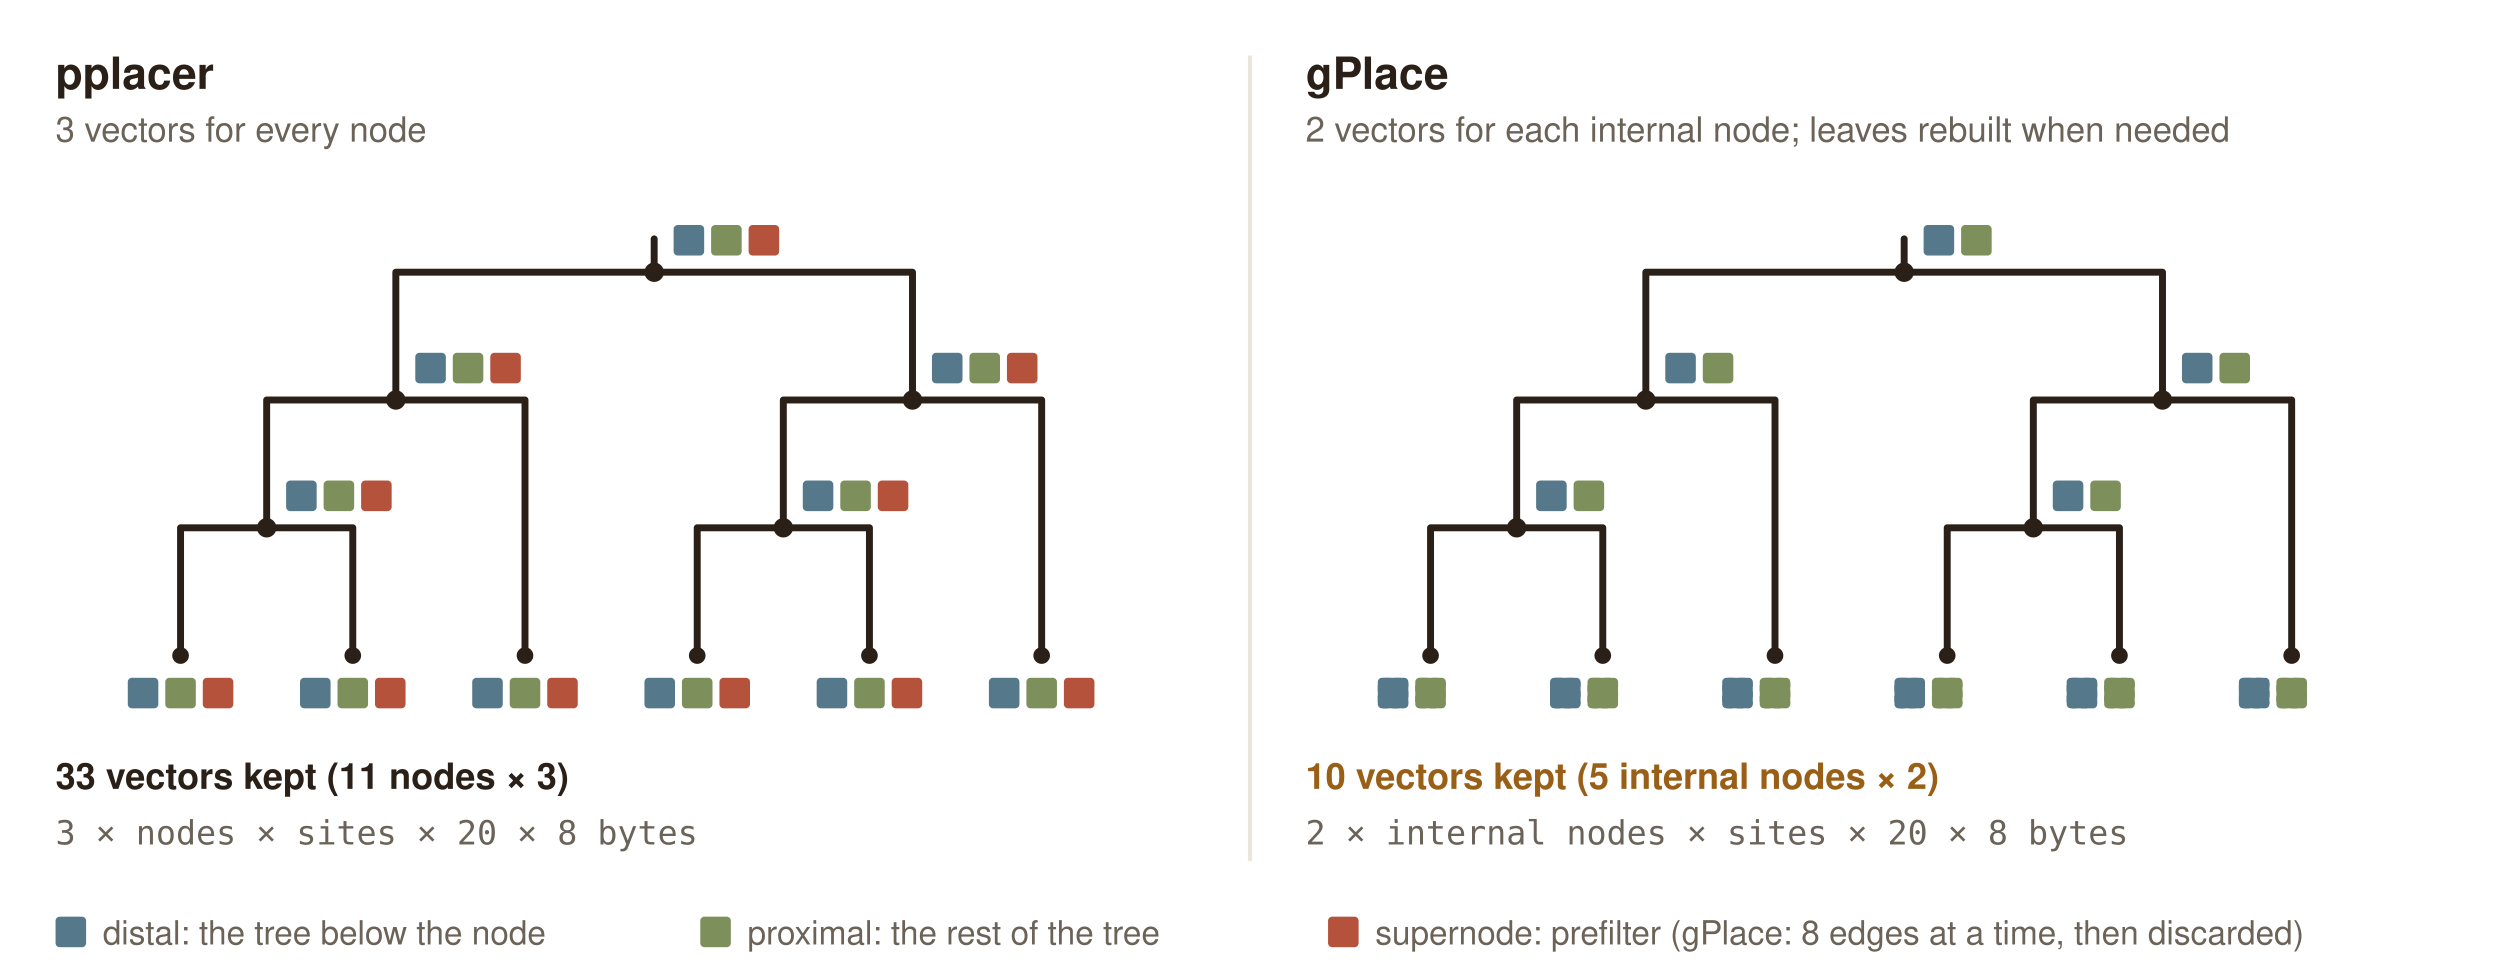
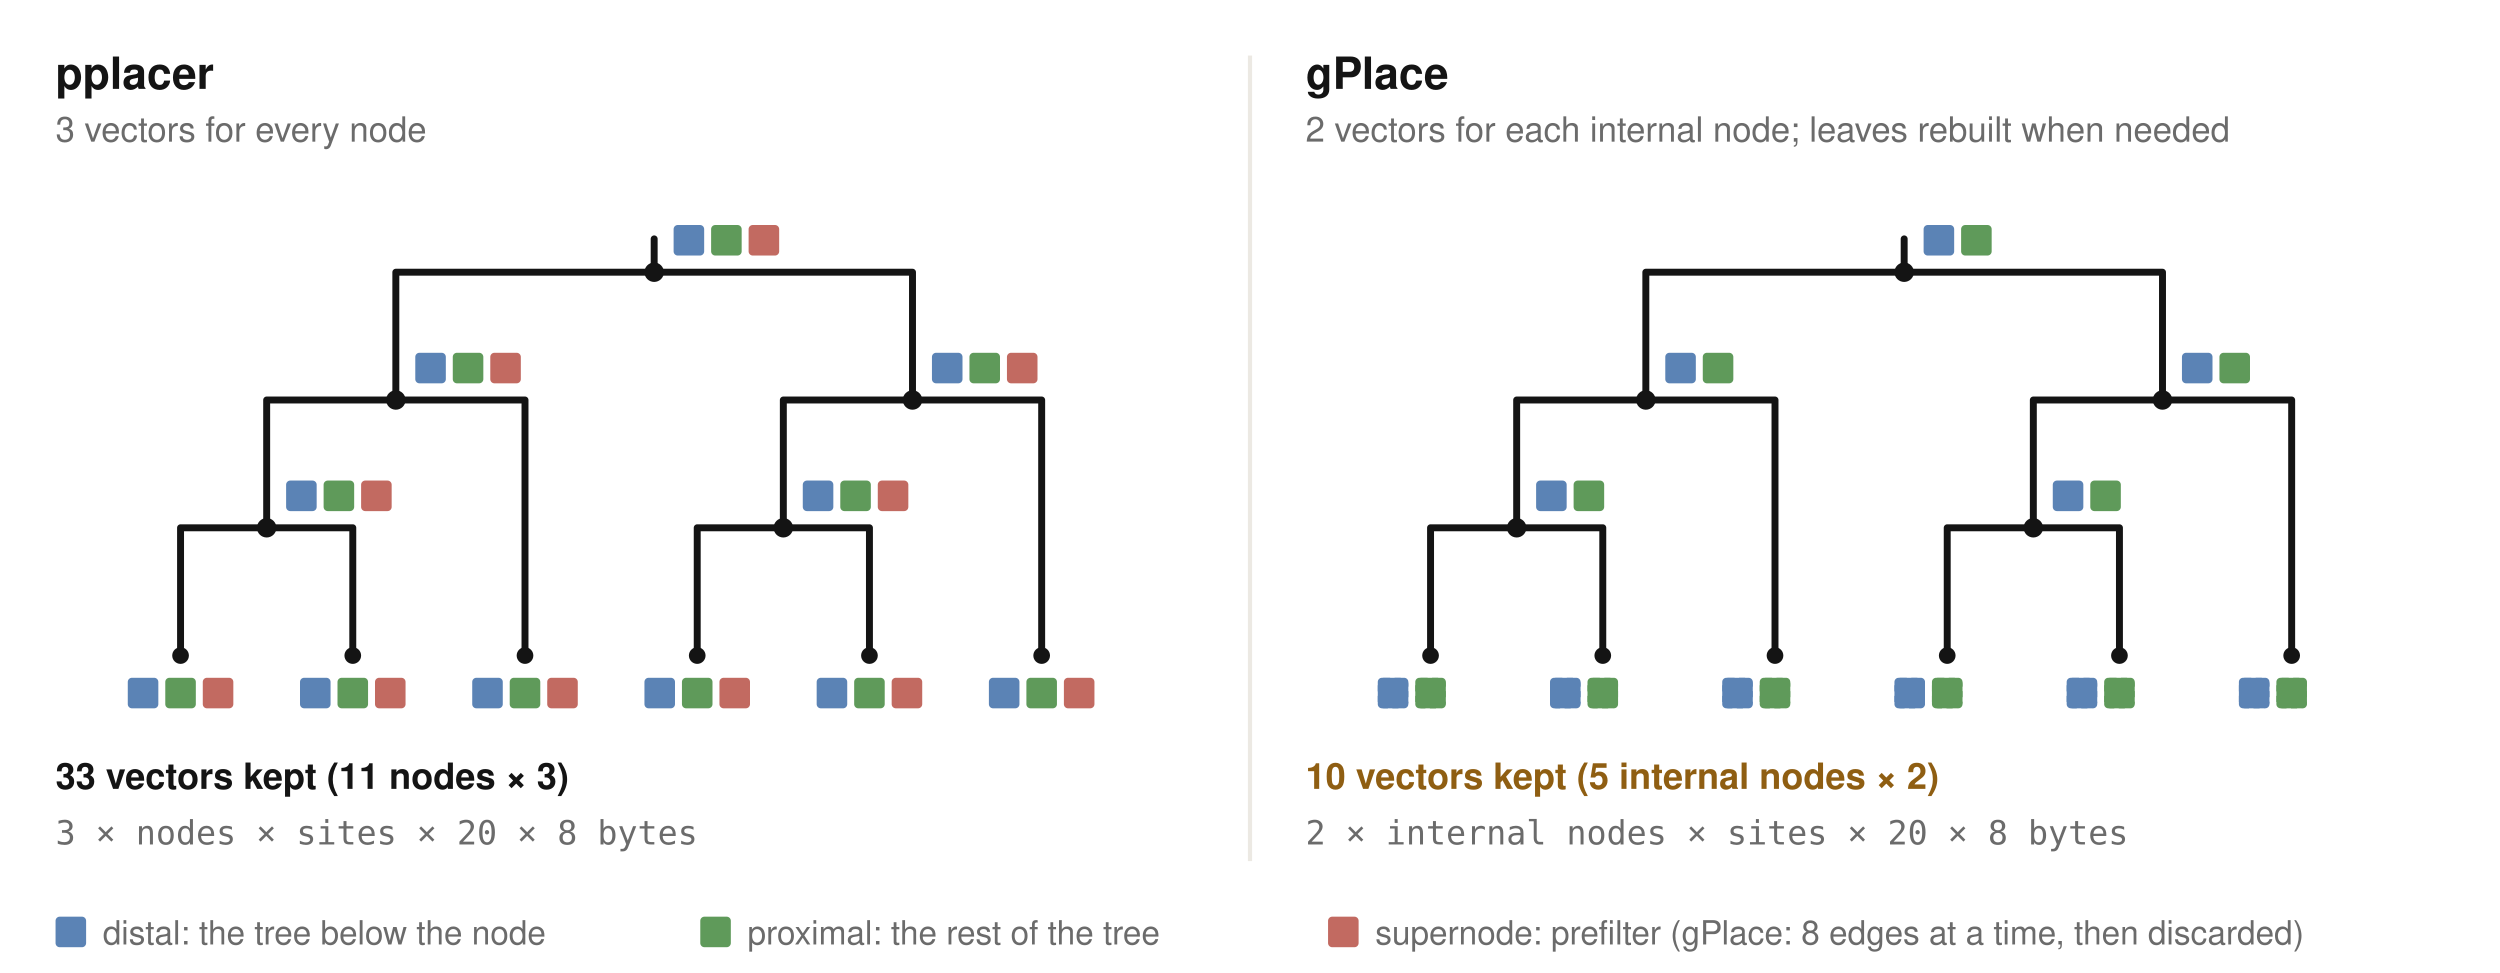
<svg xmlns="http://www.w3.org/2000/svg" viewBox="0 0 900 350" width="900" height="350" role="img" aria-labelledby="title desc">
  <style>text{font-family:"Helvetica Neue", Helvetica, Arial, "Liberation Sans", sans-serif}.mono{font-family:Menlo, Consolas, "DejaVu Sans Mono", "Liberation Mono", monospace}.static-only{display:none}@keyframes growX{from{transform:scaleX(0)}}@keyframes growY{from{transform:scaleY(0)}}@keyframes fadein{from{opacity:0}}@keyframes draw{from{stroke-dashoffset:1}}.a1{animation:ka1 9s ease-in-out infinite}@keyframes ka1{0.000%{opacity:0}8.889%{opacity:0}11.111%{opacity:1}18.889%{opacity:1}21.111%{opacity:0}100.000%{opacity:0}}.a2{animation:ka2 9s ease-in-out infinite}@keyframes ka2{0.000%{opacity:0}8.889%{opacity:0}11.111%{opacity:1}18.889%{opacity:1}21.111%{opacity:0}100.000%{opacity:0}}.a3{animation:ka3 9s ease-in-out infinite}@keyframes ka3{0.000%{opacity:0}22.778%{opacity:0}25.000%{opacity:1}32.778%{opacity:1}35.000%{opacity:0}100.000%{opacity:0}}.a4{animation:ka4 9s ease-in-out infinite}@keyframes ka4{0.000%{opacity:0}22.778%{opacity:0}25.000%{opacity:1}32.778%{opacity:1}35.000%{opacity:0}100.000%{opacity:0}}.a5{animation:ka5 9s ease-in-out infinite}@keyframes ka5{0.000%{opacity:0}36.667%{opacity:0}38.889%{opacity:1}46.667%{opacity:1}48.889%{opacity:0}100.000%{opacity:0}}.a6{animation:ka6 9s ease-in-out infinite}@keyframes ka6{0.000%{opacity:0}36.667%{opacity:0}38.889%{opacity:1}46.667%{opacity:1}48.889%{opacity:0}100.000%{opacity:0}}.a7{animation:ka7 9s ease-in-out infinite}@keyframes ka7{0.000%{opacity:0}50.556%{opacity:0}52.778%{opacity:1}60.556%{opacity:1}62.778%{opacity:0}100.000%{opacity:0}}.a8{animation:ka8 9s ease-in-out infinite}@keyframes ka8{0.000%{opacity:0}50.556%{opacity:0}52.778%{opacity:1}60.556%{opacity:1}62.778%{opacity:0}100.000%{opacity:0}}.a9{animation:ka9 9s ease-in-out infinite}@keyframes ka9{0.000%{opacity:0}64.444%{opacity:0}66.667%{opacity:1}74.444%{opacity:1}76.667%{opacity:0}100.000%{opacity:0}}.a10{animation:ka10 9s ease-in-out infinite}@keyframes ka10{0.000%{opacity:0}64.444%{opacity:0}66.667%{opacity:1}74.444%{opacity:1}76.667%{opacity:0}100.000%{opacity:0}}.a11{animation:ka11 9s ease-in-out infinite}@keyframes ka11{0.000%{opacity:0}78.333%{opacity:0}80.556%{opacity:1}88.333%{opacity:1}90.556%{opacity:0}100.000%{opacity:0}}.a12{animation:ka12 9s ease-in-out infinite}@keyframes ka12{0.000%{opacity:0}78.333%{opacity:0}80.556%{opacity:1}88.333%{opacity:1}90.556%{opacity:0}100.000%{opacity:0}}@media (prefers-reduced-motion:reduce){*{animation:none!important}.transient{display:none}.static-only{display:inline}}</style>
-   <text x="20" y="32" font-size="16" fill="#2a2018" font-weight="bold">pplacer</text>
-   <text x="20" y="51" font-size="12.5" fill="#6b6258">3 vectors for every node</text>
-   <path d="M96 190 H65 V236" fill="none" stroke="#2a2018" stroke-width="2.5" stroke-linejoin="round" stroke-linecap="round" />
-   <path d="M96 190 H127 V236" fill="none" stroke="#2a2018" stroke-width="2.5" stroke-linejoin="round" stroke-linecap="round" />
-   <path d="M142.5 144 H96 V190" fill="none" stroke="#2a2018" stroke-width="2.5" stroke-linejoin="round" stroke-linecap="round" />
-   <path d="M142.5 144 H189 V236" fill="none" stroke="#2a2018" stroke-width="2.5" stroke-linejoin="round" stroke-linecap="round" />
-   <path d="M235.5 98 H142.5 V144" fill="none" stroke="#2a2018" stroke-width="2.5" stroke-linejoin="round" stroke-linecap="round" />
-   <path d="M282 190 H251 V236" fill="none" stroke="#2a2018" stroke-width="2.5" stroke-linejoin="round" stroke-linecap="round" />
-   <path d="M282 190 H313 V236" fill="none" stroke="#2a2018" stroke-width="2.5" stroke-linejoin="round" stroke-linecap="round" />
-   <path d="M328.5 144 H282 V190" fill="none" stroke="#2a2018" stroke-width="2.5" stroke-linejoin="round" stroke-linecap="round" />
-   <path d="M328.5 144 H375 V236" fill="none" stroke="#2a2018" stroke-width="2.5" stroke-linejoin="round" stroke-linecap="round" />
-   <path d="M235.5 98 H328.5 V144" fill="none" stroke="#2a2018" stroke-width="2.5" stroke-linejoin="round" stroke-linecap="round" />
-   <line x1="235.5" y1="86" x2="235.5" y2="98" stroke="#2a2018" stroke-width="2.5" stroke-linecap="round" />
-   <rect x="46" y="244" width="11" height="11" fill="#55788a" rx="1.5" />
-   <rect x="59.5" y="244" width="11" height="11" fill="#7d8f5a" rx="1.5" />
-   <rect x="73" y="244" width="11" height="11" fill="#b5523b" rx="1.5" />
-   <circle cx="65" cy="236" r="3" fill="#2a2018" />
-   <rect x="108" y="244" width="11" height="11" fill="#55788a" rx="1.5" />
-   <rect x="121.5" y="244" width="11" height="11" fill="#7d8f5a" rx="1.5" />
-   <rect x="135" y="244" width="11" height="11" fill="#b5523b" rx="1.5" />
-   <circle cx="127" cy="236" r="3" fill="#2a2018" />
-   <rect x="103" y="173" width="11" height="11" fill="#55788a" rx="1.5" />
-   <rect x="116.5" y="173" width="11" height="11" fill="#7d8f5a" rx="1.5" />
-   <rect x="130" y="173" width="11" height="11" fill="#b5523b" rx="1.5" />
-   <circle cx="96" cy="190" r="3.5" fill="#2a2018" />
-   <rect x="170" y="244" width="11" height="11" fill="#55788a" rx="1.5" />
-   <rect x="183.5" y="244" width="11" height="11" fill="#7d8f5a" rx="1.5" />
-   <rect x="197" y="244" width="11" height="11" fill="#b5523b" rx="1.5" />
-   <circle cx="189" cy="236" r="3" fill="#2a2018" />
-   <rect x="149.5" y="127" width="11" height="11" fill="#55788a" rx="1.5" />
-   <rect x="163" y="127" width="11" height="11" fill="#7d8f5a" rx="1.5" />
-   <rect x="176.5" y="127" width="11" height="11" fill="#b5523b" rx="1.5" />
-   <circle cx="142.5" cy="144" r="3.5" fill="#2a2018" />
-   <rect x="232" y="244" width="11" height="11" fill="#55788a" rx="1.5" />
-   <rect x="245.5" y="244" width="11" height="11" fill="#7d8f5a" rx="1.5" />
-   <rect x="259" y="244" width="11" height="11" fill="#b5523b" rx="1.5" />
-   <circle cx="251" cy="236" r="3" fill="#2a2018" />
-   <rect x="294" y="244" width="11" height="11" fill="#55788a" rx="1.5" />
-   <rect x="307.5" y="244" width="11" height="11" fill="#7d8f5a" rx="1.5" />
-   <rect x="321" y="244" width="11" height="11" fill="#b5523b" rx="1.5" />
-   <circle cx="313" cy="236" r="3" fill="#2a2018" />
-   <rect x="289" y="173" width="11" height="11" fill="#55788a" rx="1.5" />
-   <rect x="302.5" y="173" width="11" height="11" fill="#7d8f5a" rx="1.5" />
-   <rect x="316" y="173" width="11" height="11" fill="#b5523b" rx="1.5" />
-   <circle cx="282" cy="190" r="3.5" fill="#2a2018" />
-   <rect x="356" y="244" width="11" height="11" fill="#55788a" rx="1.5" />
-   <rect x="369.5" y="244" width="11" height="11" fill="#7d8f5a" rx="1.5" />
-   <rect x="383" y="244" width="11" height="11" fill="#b5523b" rx="1.5" />
-   <circle cx="375" cy="236" r="3" fill="#2a2018" />
-   <rect x="335.5" y="127" width="11" height="11" fill="#55788a" rx="1.5" />
-   <rect x="349" y="127" width="11" height="11" fill="#7d8f5a" rx="1.5" />
-   <rect x="362.5" y="127" width="11" height="11" fill="#b5523b" rx="1.5" />
-   <circle cx="328.5" cy="144" r="3.5" fill="#2a2018" />
-   <rect x="242.5" y="81" width="11" height="11" fill="#55788a" rx="1.5" />
-   <rect x="256" y="81" width="11" height="11" fill="#7d8f5a" rx="1.5" />
-   <rect x="269.5" y="81" width="11" height="11" fill="#b5523b" rx="1.5" />
-   <circle cx="235.5" cy="98" r="3.5" fill="#2a2018" />
-   <text x="20" y="284" font-size="13" fill="#2a2018" font-weight="bold">33 vectors kept (11 nodes × 3)</text>
-   <text x="20" y="304" font-size="12" fill="#6b6258" class="mono">3 × nodes × sites × 20 × 8 bytes</text>
-   <text x="470" y="32" font-size="16" fill="#2a2018" font-weight="bold">gPlace</text>
-   <text x="470" y="51" font-size="12.5" fill="#6b6258">2 vectors for each internal node; leaves rebuilt when needed</text>
-   <path d="M546 190 H515 V236" fill="none" stroke="#2a2018" stroke-width="2.5" stroke-linejoin="round" stroke-linecap="round" />
-   <path d="M546 190 H577 V236" fill="none" stroke="#2a2018" stroke-width="2.5" stroke-linejoin="round" stroke-linecap="round" />
-   <path d="M592.5 144 H546 V190" fill="none" stroke="#2a2018" stroke-width="2.5" stroke-linejoin="round" stroke-linecap="round" />
-   <path d="M592.5 144 H639 V236" fill="none" stroke="#2a2018" stroke-width="2.5" stroke-linejoin="round" stroke-linecap="round" />
-   <path d="M685.5 98 H592.5 V144" fill="none" stroke="#2a2018" stroke-width="2.5" stroke-linejoin="round" stroke-linecap="round" />
-   <path d="M732 190 H701 V236" fill="none" stroke="#2a2018" stroke-width="2.5" stroke-linejoin="round" stroke-linecap="round" />
-   <path d="M732 190 H763 V236" fill="none" stroke="#2a2018" stroke-width="2.5" stroke-linejoin="round" stroke-linecap="round" />
-   <path d="M778.5 144 H732 V190" fill="none" stroke="#2a2018" stroke-width="2.5" stroke-linejoin="round" stroke-linecap="round" />
-   <path d="M778.5 144 H825 V236" fill="none" stroke="#2a2018" stroke-width="2.5" stroke-linejoin="round" stroke-linecap="round" />
-   <path d="M685.5 98 H778.5 V144" fill="none" stroke="#2a2018" stroke-width="2.5" stroke-linejoin="round" stroke-linecap="round" />
-   <line x1="685.5" y1="86" x2="685.5" y2="98" stroke="#2a2018" stroke-width="2.5" stroke-linecap="round" />
-   <rect x="496.75" y="244.75" width="9.5" height="9.5" fill="none" stroke="#55788a" stroke-width="1.5" stroke-dasharray="2.2 1.6" rx="1.5" />
-   <rect x="496" y="244" width="11" height="11" fill="#55788a" rx="1.5" class="a1 transient" />
-   <rect x="510.25" y="244.75" width="9.5" height="9.5" fill="none" stroke="#7d8f5a" stroke-width="1.5" stroke-dasharray="2.2 1.6" rx="1.5" />
-   <rect x="509.5" y="244" width="11" height="11" fill="#7d8f5a" rx="1.5" class="a2 transient" />
-   <circle cx="515" cy="236" r="3" fill="#2a2018" />
-   <rect x="558.75" y="244.75" width="9.5" height="9.5" fill="none" stroke="#55788a" stroke-width="1.5" stroke-dasharray="2.2 1.6" rx="1.5" />
-   <rect x="558" y="244" width="11" height="11" fill="#55788a" rx="1.5" class="a3 transient" />
-   <rect x="572.25" y="244.75" width="9.5" height="9.5" fill="none" stroke="#7d8f5a" stroke-width="1.5" stroke-dasharray="2.2 1.6" rx="1.5" />
-   <rect x="571.5" y="244" width="11" height="11" fill="#7d8f5a" rx="1.5" class="a4 transient" />
-   <circle cx="577" cy="236" r="3" fill="#2a2018" />
-   <rect x="553" y="173" width="11" height="11" fill="#55788a" rx="1.5" />
-   <rect x="566.5" y="173" width="11" height="11" fill="#7d8f5a" rx="1.5" />
-   <circle cx="546" cy="190" r="3.5" fill="#2a2018" />
-   <rect x="620.75" y="244.75" width="9.5" height="9.5" fill="none" stroke="#55788a" stroke-width="1.5" stroke-dasharray="2.2 1.6" rx="1.5" />
-   <rect x="620" y="244" width="11" height="11" fill="#55788a" rx="1.5" class="a5 transient" />
-   <rect x="634.25" y="244.75" width="9.5" height="9.5" fill="none" stroke="#7d8f5a" stroke-width="1.5" stroke-dasharray="2.2 1.6" rx="1.5" />
-   <rect x="633.5" y="244" width="11" height="11" fill="#7d8f5a" rx="1.5" class="a6 transient" />
-   <circle cx="639" cy="236" r="3" fill="#2a2018" />
-   <rect x="599.5" y="127" width="11" height="11" fill="#55788a" rx="1.5" />
-   <rect x="613" y="127" width="11" height="11" fill="#7d8f5a" rx="1.5" />
-   <circle cx="592.5" cy="144" r="3.5" fill="#2a2018" />
-   <rect x="682.75" y="244.75" width="9.5" height="9.5" fill="none" stroke="#55788a" stroke-width="1.5" stroke-dasharray="2.2 1.6" rx="1.5" />
-   <rect x="682" y="244" width="11" height="11" fill="#55788a" rx="1.5" class="a7 transient" />
-   <rect x="696.25" y="244.75" width="9.5" height="9.5" fill="none" stroke="#7d8f5a" stroke-width="1.5" stroke-dasharray="2.2 1.6" rx="1.5" />
-   <rect x="695.5" y="244" width="11" height="11" fill="#7d8f5a" rx="1.5" class="a8 transient" />
-   <circle cx="701" cy="236" r="3" fill="#2a2018" />
-   <rect x="744.75" y="244.75" width="9.5" height="9.5" fill="none" stroke="#55788a" stroke-width="1.5" stroke-dasharray="2.2 1.6" rx="1.5" />
-   <rect x="744" y="244" width="11" height="11" fill="#55788a" rx="1.5" class="a9 transient" />
-   <rect x="758.25" y="244.75" width="9.5" height="9.5" fill="none" stroke="#7d8f5a" stroke-width="1.5" stroke-dasharray="2.2 1.6" rx="1.5" />
-   <rect x="757.5" y="244" width="11" height="11" fill="#7d8f5a" rx="1.5" class="a10 transient" />
-   <circle cx="763" cy="236" r="3" fill="#2a2018" />
-   <rect x="739" y="173" width="11" height="11" fill="#55788a" rx="1.5" />
-   <rect x="752.5" y="173" width="11" height="11" fill="#7d8f5a" rx="1.5" />
-   <circle cx="732" cy="190" r="3.5" fill="#2a2018" />
-   <rect x="806.75" y="244.75" width="9.5" height="9.5" fill="none" stroke="#55788a" stroke-width="1.5" stroke-dasharray="2.2 1.6" rx="1.5" />
-   <rect x="806" y="244" width="11" height="11" fill="#55788a" rx="1.5" class="a11 transient" />
-   <rect x="820.25" y="244.75" width="9.5" height="9.5" fill="none" stroke="#7d8f5a" stroke-width="1.5" stroke-dasharray="2.2 1.6" rx="1.5" />
-   <rect x="819.5" y="244" width="11" height="11" fill="#7d8f5a" rx="1.5" class="a12 transient" />
-   <circle cx="825" cy="236" r="3" fill="#2a2018" />
-   <rect x="785.5" y="127" width="11" height="11" fill="#55788a" rx="1.5" />
-   <rect x="799" y="127" width="11" height="11" fill="#7d8f5a" rx="1.5" />
-   <circle cx="778.5" cy="144" r="3.5" fill="#2a2018" />
-   <rect x="692.5" y="81" width="11" height="11" fill="#55788a" rx="1.5" />
-   <rect x="706" y="81" width="11" height="11" fill="#7d8f5a" rx="1.5" />
-   <circle cx="685.5" cy="98" r="3.5" fill="#2a2018" />
-   <text x="470" y="284" font-size="13" fill="#9a5f16" font-weight="bold">10 vectors kept (5 internal nodes × 2)</text>
-   <text x="470" y="304" font-size="12" fill="#6b6258" class="mono">2 × internal nodes × sites × 20 × 8 bytes</text>
-   <line x1="450" y1="20" x2="450" y2="310" stroke="#ebe6dc" stroke-width="1.5" />
-   <rect x="20" y="330" width="11" height="11" fill="#55788a" rx="1.5" />
-   <text x="37" y="340" font-size="12" fill="#6b6258">distal: the tree below the node</text>
-   <rect x="252.1" y="330" width="11" height="11" fill="#7d8f5a" rx="1.5" />
-   <text x="269.1" y="340" font-size="12" fill="#6b6258">proximal: the rest of the tree</text>
-   <rect x="478.1" y="330" width="11" height="11" fill="#b5523b" rx="1.5" />
-   <text x="495.1" y="340" font-size="12" fill="#6b6258">supernode: prefilter (gPlace: 8 edges at a time, then discarded)</text>
+   <text x="20" y="32" font-size="16" fill="#141414" font-weight="bold">pplacer</text>
+   <text x="20" y="51" font-size="12.5" fill="#6b6b6b">3 vectors for every node</text>
+   <path d="M96 190 H65 V236" fill="none" stroke="#141414" stroke-width="2.5" stroke-linejoin="round" stroke-linecap="round" />
+   <path d="M96 190 H127 V236" fill="none" stroke="#141414" stroke-width="2.5" stroke-linejoin="round" stroke-linecap="round" />
+   <path d="M142.5 144 H96 V190" fill="none" stroke="#141414" stroke-width="2.5" stroke-linejoin="round" stroke-linecap="round" />
+   <path d="M142.5 144 H189 V236" fill="none" stroke="#141414" stroke-width="2.5" stroke-linejoin="round" stroke-linecap="round" />
+   <path d="M235.5 98 H142.5 V144" fill="none" stroke="#141414" stroke-width="2.5" stroke-linejoin="round" stroke-linecap="round" />
+   <path d="M282 190 H251 V236" fill="none" stroke="#141414" stroke-width="2.5" stroke-linejoin="round" stroke-linecap="round" />
+   <path d="M282 190 H313 V236" fill="none" stroke="#141414" stroke-width="2.5" stroke-linejoin="round" stroke-linecap="round" />
+   <path d="M328.5 144 H282 V190" fill="none" stroke="#141414" stroke-width="2.5" stroke-linejoin="round" stroke-linecap="round" />
+   <path d="M328.5 144 H375 V236" fill="none" stroke="#141414" stroke-width="2.5" stroke-linejoin="round" stroke-linecap="round" />
+   <path d="M235.5 98 H328.5 V144" fill="none" stroke="#141414" stroke-width="2.5" stroke-linejoin="round" stroke-linecap="round" />
+   <line x1="235.5" y1="86" x2="235.5" y2="98" stroke="#141414" stroke-width="2.5" stroke-linecap="round" />
+   <rect x="46" y="244" width="11" height="11" fill="#5b83b5" rx="1.5" />
+   <rect x="59.5" y="244" width="11" height="11" fill="#5f9a5a" rx="1.5" />
+   <rect x="73" y="244" width="11" height="11" fill="#c26a61" rx="1.5" />
+   <circle cx="65" cy="236" r="3" fill="#141414" />
+   <rect x="108" y="244" width="11" height="11" fill="#5b83b5" rx="1.5" />
+   <rect x="121.5" y="244" width="11" height="11" fill="#5f9a5a" rx="1.5" />
+   <rect x="135" y="244" width="11" height="11" fill="#c26a61" rx="1.5" />
+   <circle cx="127" cy="236" r="3" fill="#141414" />
+   <rect x="103" y="173" width="11" height="11" fill="#5b83b5" rx="1.5" />
+   <rect x="116.5" y="173" width="11" height="11" fill="#5f9a5a" rx="1.5" />
+   <rect x="130" y="173" width="11" height="11" fill="#c26a61" rx="1.5" />
+   <circle cx="96" cy="190" r="3.5" fill="#141414" />
+   <rect x="170" y="244" width="11" height="11" fill="#5b83b5" rx="1.5" />
+   <rect x="183.5" y="244" width="11" height="11" fill="#5f9a5a" rx="1.5" />
+   <rect x="197" y="244" width="11" height="11" fill="#c26a61" rx="1.5" />
+   <circle cx="189" cy="236" r="3" fill="#141414" />
+   <rect x="149.5" y="127" width="11" height="11" fill="#5b83b5" rx="1.5" />
+   <rect x="163" y="127" width="11" height="11" fill="#5f9a5a" rx="1.5" />
+   <rect x="176.5" y="127" width="11" height="11" fill="#c26a61" rx="1.5" />
+   <circle cx="142.5" cy="144" r="3.5" fill="#141414" />
+   <rect x="232" y="244" width="11" height="11" fill="#5b83b5" rx="1.5" />
+   <rect x="245.5" y="244" width="11" height="11" fill="#5f9a5a" rx="1.5" />
+   <rect x="259" y="244" width="11" height="11" fill="#c26a61" rx="1.5" />
+   <circle cx="251" cy="236" r="3" fill="#141414" />
+   <rect x="294" y="244" width="11" height="11" fill="#5b83b5" rx="1.5" />
+   <rect x="307.5" y="244" width="11" height="11" fill="#5f9a5a" rx="1.5" />
+   <rect x="321" y="244" width="11" height="11" fill="#c26a61" rx="1.5" />
+   <circle cx="313" cy="236" r="3" fill="#141414" />
+   <rect x="289" y="173" width="11" height="11" fill="#5b83b5" rx="1.5" />
+   <rect x="302.5" y="173" width="11" height="11" fill="#5f9a5a" rx="1.5" />
+   <rect x="316" y="173" width="11" height="11" fill="#c26a61" rx="1.5" />
+   <circle cx="282" cy="190" r="3.5" fill="#141414" />
+   <rect x="356" y="244" width="11" height="11" fill="#5b83b5" rx="1.5" />
+   <rect x="369.5" y="244" width="11" height="11" fill="#5f9a5a" rx="1.5" />
+   <rect x="383" y="244" width="11" height="11" fill="#c26a61" rx="1.5" />
+   <circle cx="375" cy="236" r="3" fill="#141414" />
+   <rect x="335.5" y="127" width="11" height="11" fill="#5b83b5" rx="1.5" />
+   <rect x="349" y="127" width="11" height="11" fill="#5f9a5a" rx="1.5" />
+   <rect x="362.5" y="127" width="11" height="11" fill="#c26a61" rx="1.5" />
+   <circle cx="328.5" cy="144" r="3.5" fill="#141414" />
+   <rect x="242.5" y="81" width="11" height="11" fill="#5b83b5" rx="1.5" />
+   <rect x="256" y="81" width="11" height="11" fill="#5f9a5a" rx="1.5" />
+   <rect x="269.5" y="81" width="11" height="11" fill="#c26a61" rx="1.5" />
+   <circle cx="235.5" cy="98" r="3.5" fill="#141414" />
+   <text x="20" y="284" font-size="13" fill="#141414" font-weight="bold">33 vectors kept (11 nodes × 3)</text>
+   <text x="20" y="304" font-size="12" fill="#6b6b6b" class="mono">3 × nodes × sites × 20 × 8 bytes</text>
+   <text x="470" y="32" font-size="16" fill="#141414" font-weight="bold">gPlace</text>
+   <text x="470" y="51" font-size="12.5" fill="#6b6b6b">2 vectors for each internal node; leaves rebuilt when needed</text>
+   <path d="M546 190 H515 V236" fill="none" stroke="#141414" stroke-width="2.5" stroke-linejoin="round" stroke-linecap="round" />
+   <path d="M546 190 H577 V236" fill="none" stroke="#141414" stroke-width="2.5" stroke-linejoin="round" stroke-linecap="round" />
+   <path d="M592.5 144 H546 V190" fill="none" stroke="#141414" stroke-width="2.5" stroke-linejoin="round" stroke-linecap="round" />
+   <path d="M592.5 144 H639 V236" fill="none" stroke="#141414" stroke-width="2.5" stroke-linejoin="round" stroke-linecap="round" />
+   <path d="M685.5 98 H592.5 V144" fill="none" stroke="#141414" stroke-width="2.5" stroke-linejoin="round" stroke-linecap="round" />
+   <path d="M732 190 H701 V236" fill="none" stroke="#141414" stroke-width="2.5" stroke-linejoin="round" stroke-linecap="round" />
+   <path d="M732 190 H763 V236" fill="none" stroke="#141414" stroke-width="2.5" stroke-linejoin="round" stroke-linecap="round" />
+   <path d="M778.5 144 H732 V190" fill="none" stroke="#141414" stroke-width="2.5" stroke-linejoin="round" stroke-linecap="round" />
+   <path d="M778.5 144 H825 V236" fill="none" stroke="#141414" stroke-width="2.5" stroke-linejoin="round" stroke-linecap="round" />
+   <path d="M685.5 98 H778.5 V144" fill="none" stroke="#141414" stroke-width="2.5" stroke-linejoin="round" stroke-linecap="round" />
+   <line x1="685.5" y1="86" x2="685.5" y2="98" stroke="#141414" stroke-width="2.5" stroke-linecap="round" />
+   <rect x="496.75" y="244.75" width="9.5" height="9.5" fill="none" stroke="#5b83b5" stroke-width="1.5" stroke-dasharray="2.2 1.6" rx="1.5" />
+   <rect x="496" y="244" width="11" height="11" fill="#5b83b5" rx="1.5" class="a1 transient" />
+   <rect x="510.25" y="244.75" width="9.5" height="9.5" fill="none" stroke="#5f9a5a" stroke-width="1.5" stroke-dasharray="2.2 1.6" rx="1.5" />
+   <rect x="509.5" y="244" width="11" height="11" fill="#5f9a5a" rx="1.5" class="a2 transient" />
+   <circle cx="515" cy="236" r="3" fill="#141414" />
+   <rect x="558.75" y="244.75" width="9.5" height="9.5" fill="none" stroke="#5b83b5" stroke-width="1.5" stroke-dasharray="2.2 1.6" rx="1.5" />
+   <rect x="558" y="244" width="11" height="11" fill="#5b83b5" rx="1.5" class="a3 transient" />
+   <rect x="572.25" y="244.75" width="9.5" height="9.5" fill="none" stroke="#5f9a5a" stroke-width="1.5" stroke-dasharray="2.2 1.6" rx="1.5" />
+   <rect x="571.5" y="244" width="11" height="11" fill="#5f9a5a" rx="1.5" class="a4 transient" />
+   <circle cx="577" cy="236" r="3" fill="#141414" />
+   <rect x="553" y="173" width="11" height="11" fill="#5b83b5" rx="1.5" />
+   <rect x="566.5" y="173" width="11" height="11" fill="#5f9a5a" rx="1.5" />
+   <circle cx="546" cy="190" r="3.5" fill="#141414" />
+   <rect x="620.75" y="244.75" width="9.5" height="9.5" fill="none" stroke="#5b83b5" stroke-width="1.5" stroke-dasharray="2.2 1.6" rx="1.5" />
+   <rect x="620" y="244" width="11" height="11" fill="#5b83b5" rx="1.5" class="a5 transient" />
+   <rect x="634.25" y="244.75" width="9.5" height="9.5" fill="none" stroke="#5f9a5a" stroke-width="1.5" stroke-dasharray="2.2 1.6" rx="1.5" />
+   <rect x="633.5" y="244" width="11" height="11" fill="#5f9a5a" rx="1.5" class="a6 transient" />
+   <circle cx="639" cy="236" r="3" fill="#141414" />
+   <rect x="599.5" y="127" width="11" height="11" fill="#5b83b5" rx="1.5" />
+   <rect x="613" y="127" width="11" height="11" fill="#5f9a5a" rx="1.5" />
+   <circle cx="592.5" cy="144" r="3.5" fill="#141414" />
+   <rect x="682.75" y="244.75" width="9.5" height="9.5" fill="none" stroke="#5b83b5" stroke-width="1.5" stroke-dasharray="2.2 1.6" rx="1.5" />
+   <rect x="682" y="244" width="11" height="11" fill="#5b83b5" rx="1.5" class="a7 transient" />
+   <rect x="696.25" y="244.75" width="9.5" height="9.5" fill="none" stroke="#5f9a5a" stroke-width="1.5" stroke-dasharray="2.2 1.6" rx="1.5" />
+   <rect x="695.5" y="244" width="11" height="11" fill="#5f9a5a" rx="1.5" class="a8 transient" />
+   <circle cx="701" cy="236" r="3" fill="#141414" />
+   <rect x="744.75" y="244.75" width="9.5" height="9.5" fill="none" stroke="#5b83b5" stroke-width="1.5" stroke-dasharray="2.2 1.6" rx="1.5" />
+   <rect x="744" y="244" width="11" height="11" fill="#5b83b5" rx="1.5" class="a9 transient" />
+   <rect x="758.25" y="244.75" width="9.5" height="9.5" fill="none" stroke="#5f9a5a" stroke-width="1.5" stroke-dasharray="2.2 1.6" rx="1.5" />
+   <rect x="757.5" y="244" width="11" height="11" fill="#5f9a5a" rx="1.5" class="a10 transient" />
+   <circle cx="763" cy="236" r="3" fill="#141414" />
+   <rect x="739" y="173" width="11" height="11" fill="#5b83b5" rx="1.5" />
+   <rect x="752.5" y="173" width="11" height="11" fill="#5f9a5a" rx="1.5" />
+   <circle cx="732" cy="190" r="3.5" fill="#141414" />
+   <rect x="806.75" y="244.75" width="9.5" height="9.5" fill="none" stroke="#5b83b5" stroke-width="1.5" stroke-dasharray="2.2 1.6" rx="1.5" />
+   <rect x="806" y="244" width="11" height="11" fill="#5b83b5" rx="1.5" class="a11 transient" />
+   <rect x="820.25" y="244.75" width="9.5" height="9.5" fill="none" stroke="#5f9a5a" stroke-width="1.5" stroke-dasharray="2.2 1.6" rx="1.5" />
+   <rect x="819.5" y="244" width="11" height="11" fill="#5f9a5a" rx="1.5" class="a12 transient" />
+   <circle cx="825" cy="236" r="3" fill="#141414" />
+   <rect x="785.5" y="127" width="11" height="11" fill="#5b83b5" rx="1.5" />
+   <rect x="799" y="127" width="11" height="11" fill="#5f9a5a" rx="1.5" />
+   <circle cx="778.5" cy="144" r="3.5" fill="#141414" />
+   <rect x="692.5" y="81" width="11" height="11" fill="#5b83b5" rx="1.5" />
+   <rect x="706" y="81" width="11" height="11" fill="#5f9a5a" rx="1.5" />
+   <circle cx="685.5" cy="98" r="3.5" fill="#141414" />
+   <text x="470" y="284" font-size="13" fill="#8f5e12" font-weight="bold">10 vectors kept (5 internal nodes × 2)</text>
+   <text x="470" y="304" font-size="12" fill="#6b6b6b" class="mono">2 × internal nodes × sites × 20 × 8 bytes</text>
+   <line x1="450" y1="20" x2="450" y2="310" stroke="#ece9e3" stroke-width="1.5" />
+   <rect x="20" y="330" width="11" height="11" fill="#5b83b5" rx="1.5" />
+   <text x="37" y="340" font-size="12" fill="#6b6b6b">distal: the tree below the node</text>
+   <rect x="252.1" y="330" width="11" height="11" fill="#5f9a5a" rx="1.5" />
+   <text x="269.1" y="340" font-size="12" fill="#6b6b6b">proximal: the rest of the tree</text>
+   <rect x="478.1" y="330" width="11" height="11" fill="#c26a61" rx="1.5" />
+   <text x="495.1" y="340" font-size="12" fill="#6b6b6b">supernode: prefilter (gPlace: 8 edges at a time, then discarded)</text>
</svg>
